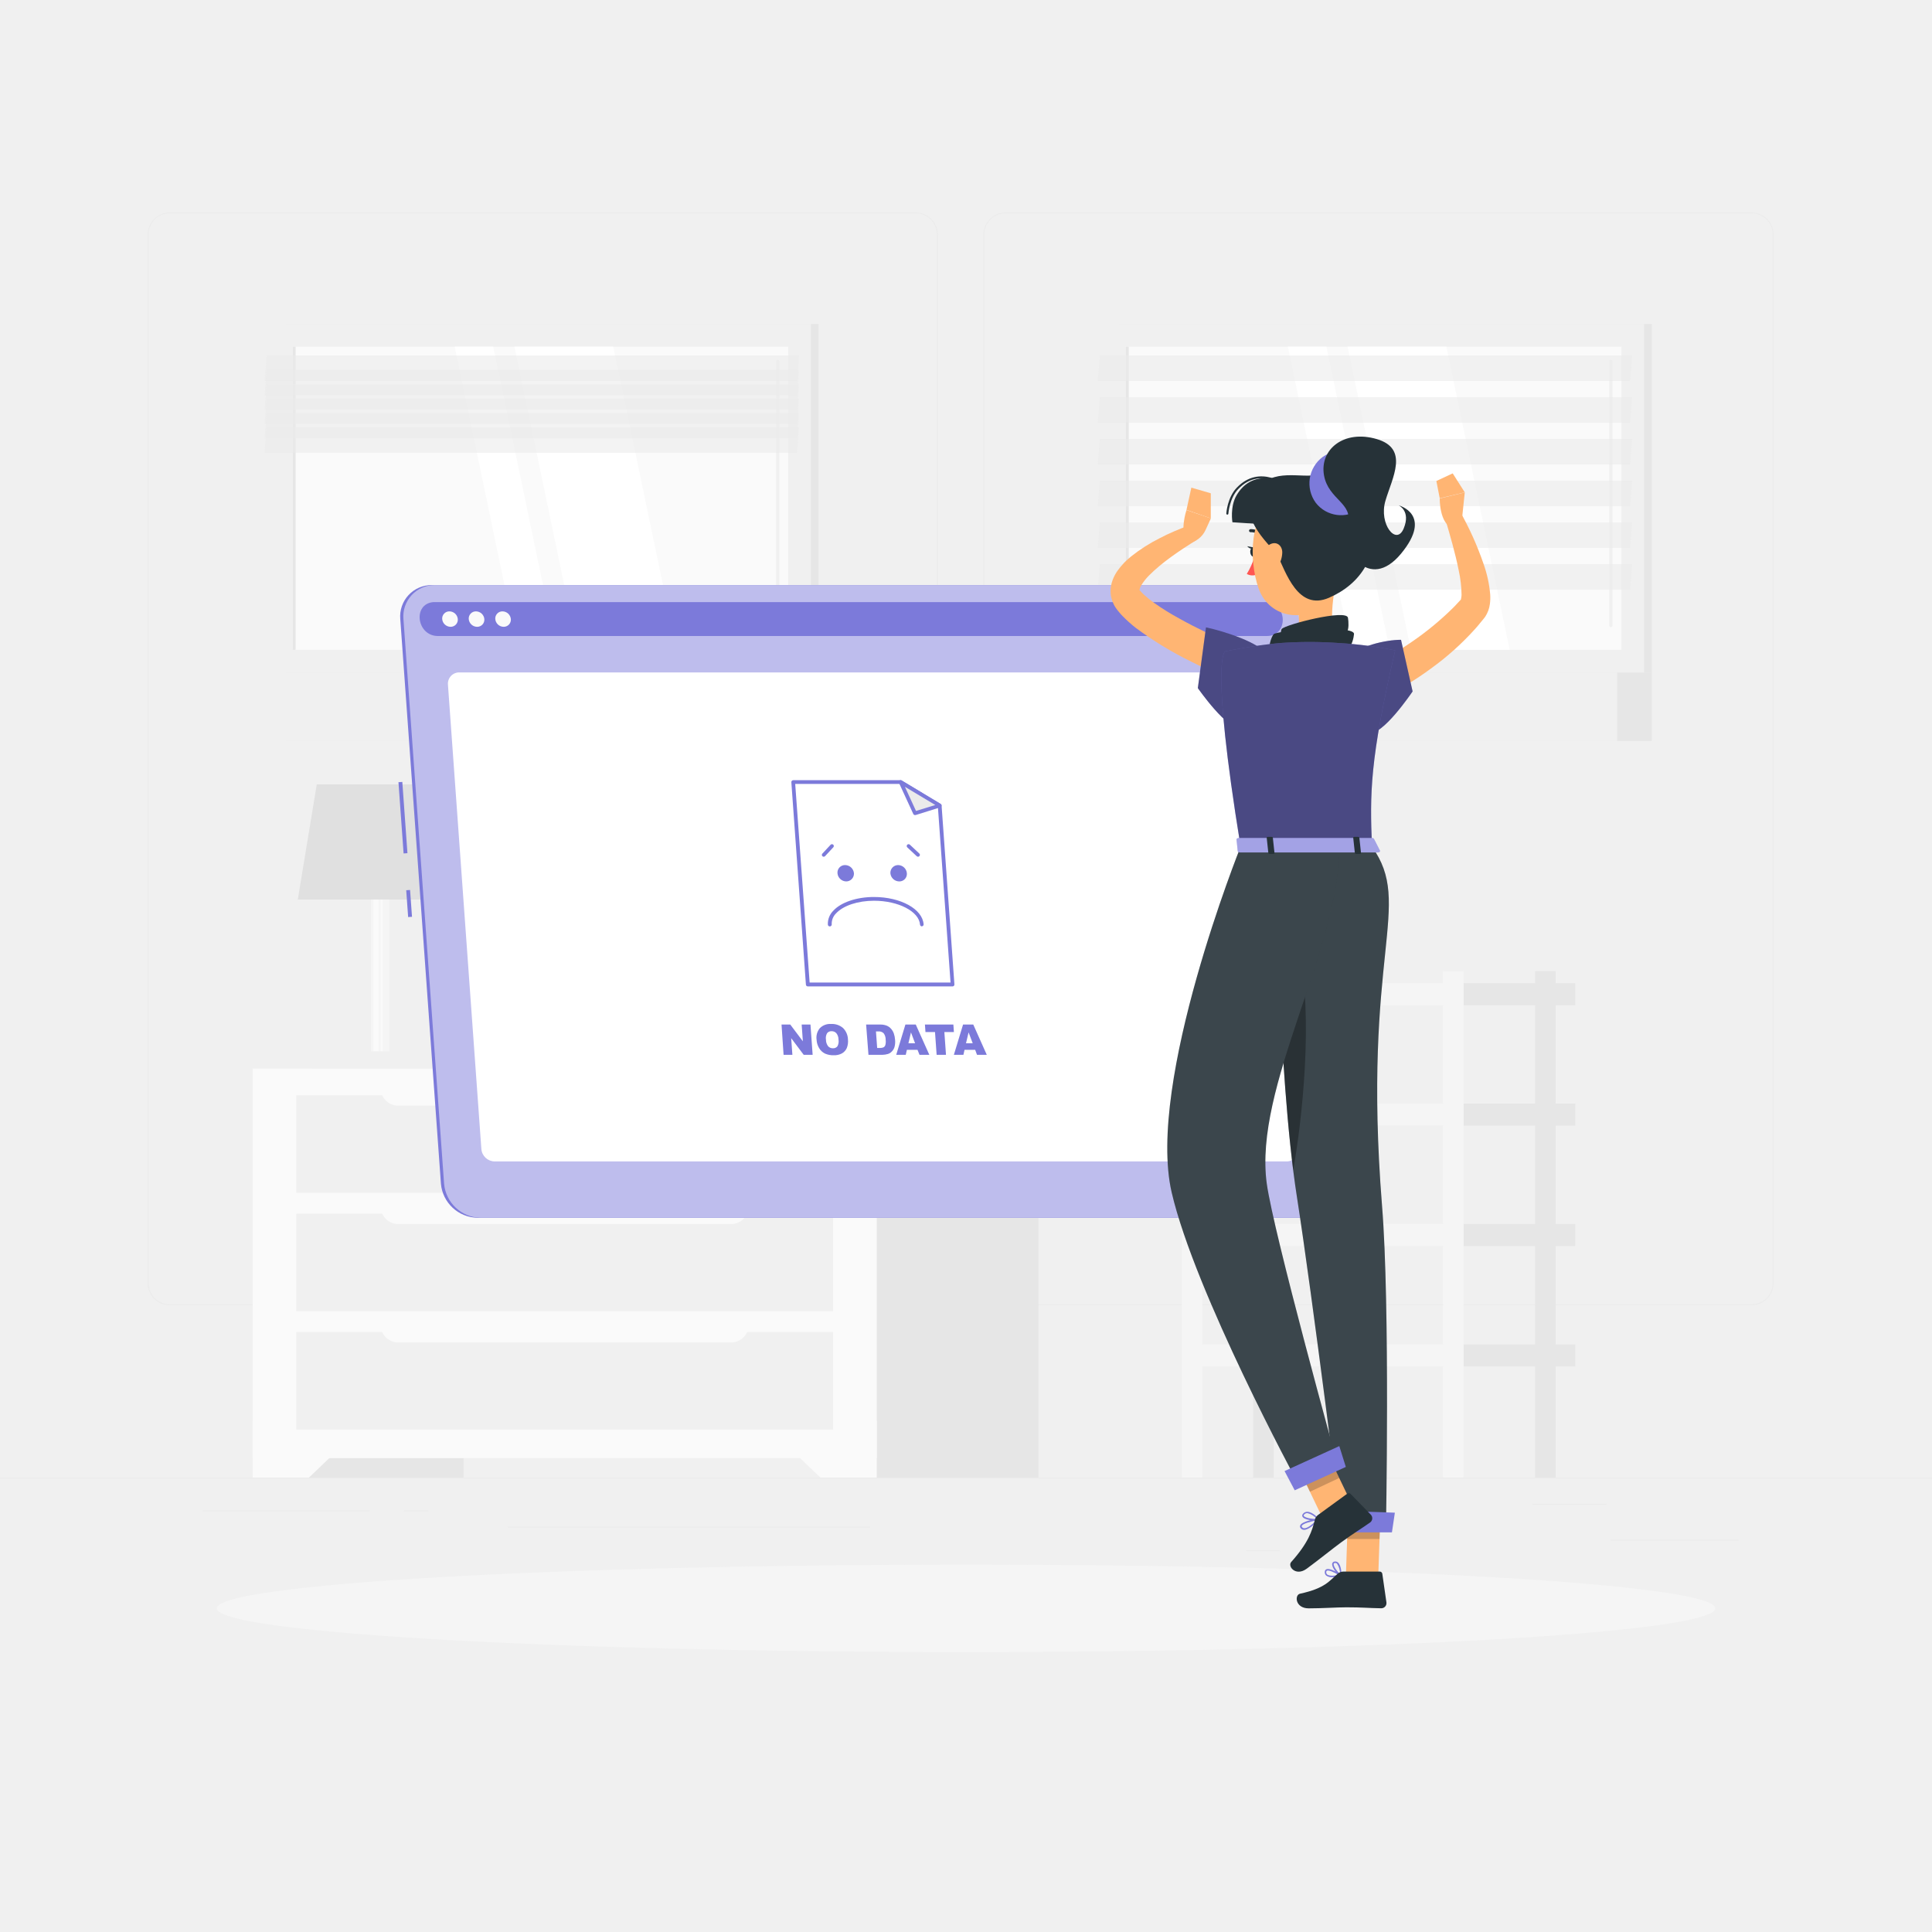
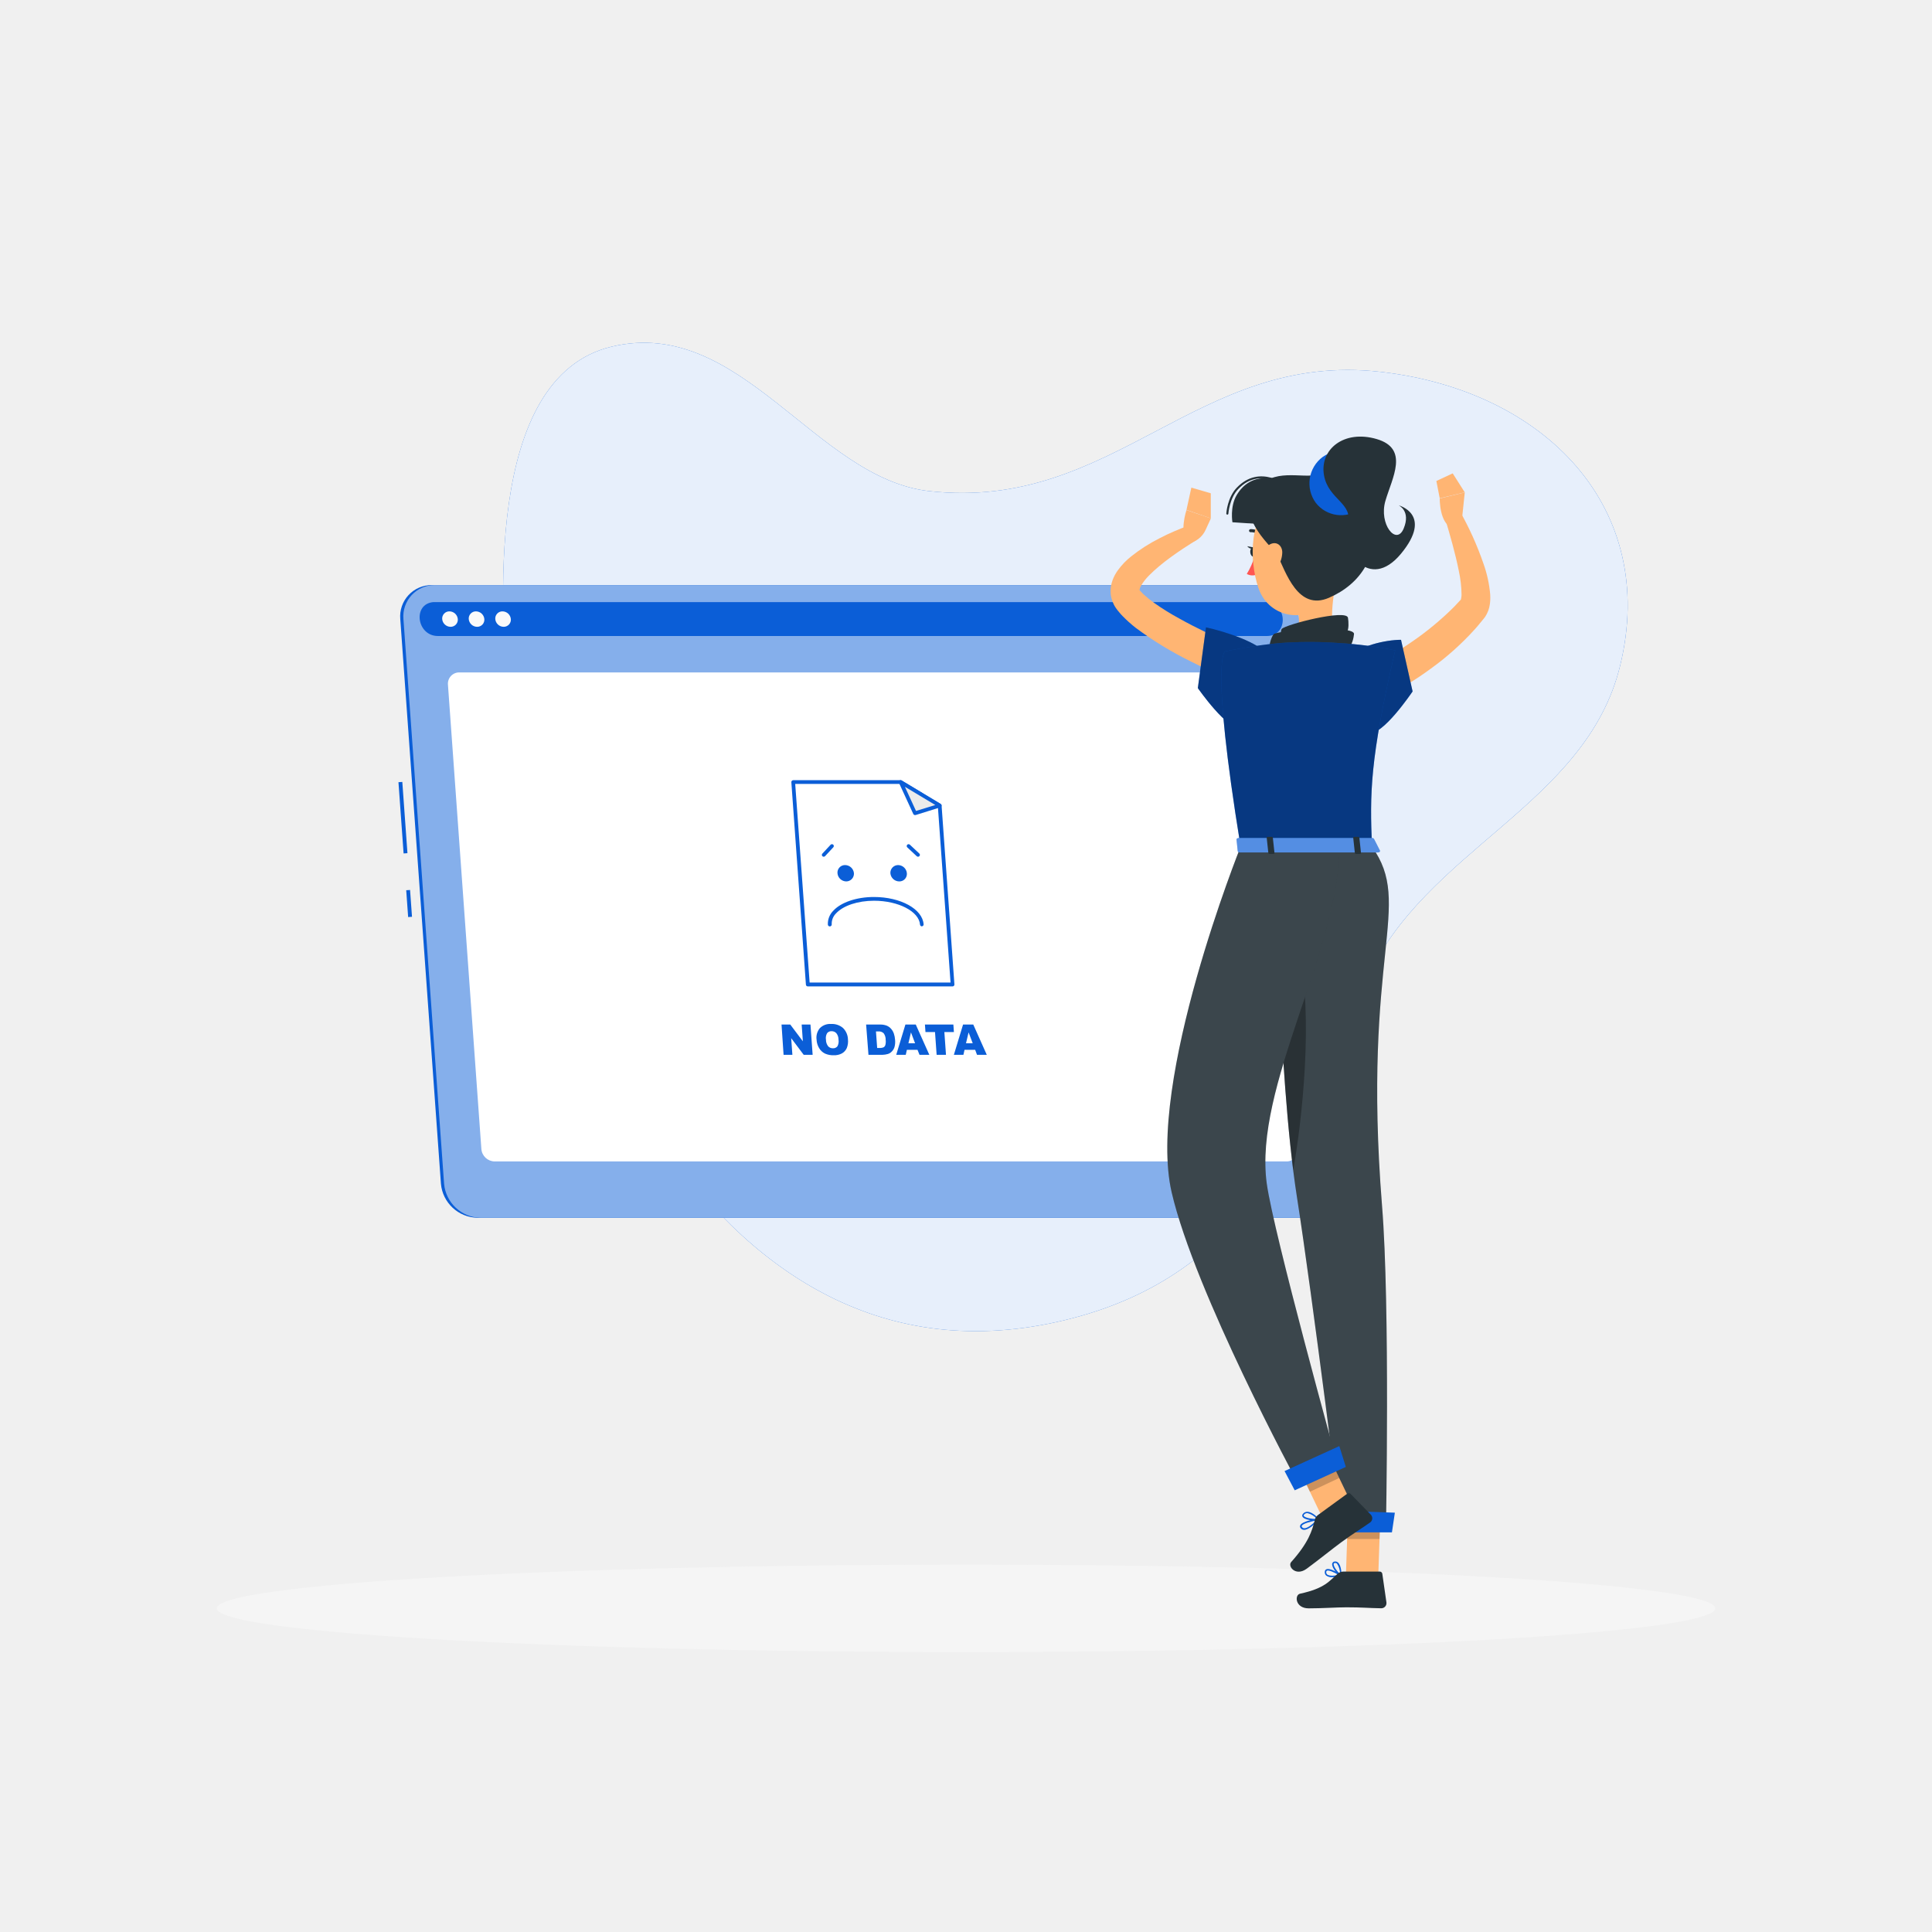
<svg xmlns="http://www.w3.org/2000/svg" viewBox="0 0 500 500">
-   <g id="freepik--background-complete--inject-2">
-     <rect y="382.4" width="500" height="0.25" style="fill:#ebebeb" />
-     <rect x="416.78" y="398.49" width="33.12" height="0.25" style="fill:#ebebeb" />
-     <rect x="322.53" y="401.21" width="8.69" height="0.25" style="fill:#ebebeb" />
-     <rect x="396.59" y="389.21" width="19.19" height="0.25" style="fill:#ebebeb" />
-     <rect x="52.46" y="390.89" width="43.19" height="0.25" style="fill:#ebebeb" />
-     <rect x="104.56" y="390.89" width="6.33" height="0.25" style="fill:#ebebeb" />
-     <rect x="131.47" y="395.11" width="93.68" height="0.25" style="fill:#ebebeb" />
-     <path d="M237,337.8H43.91a5.71,5.71,0,0,1-5.7-5.71V60.66A5.71,5.71,0,0,1,43.91,55H237a5.71,5.71,0,0,1,5.71,5.71V332.09A5.71,5.71,0,0,1,237,337.8ZM43.91,55.2a5.46,5.46,0,0,0-5.45,5.46V332.09a5.46,5.46,0,0,0,5.45,5.46H237a5.47,5.47,0,0,0,5.46-5.46V60.66A5.47,5.47,0,0,0,237,55.2Z" style="fill:#ebebeb" />
-     <path d="M453.31,337.8H260.21a5.72,5.72,0,0,1-5.71-5.71V60.66A5.72,5.72,0,0,1,260.21,55h193.1A5.71,5.71,0,0,1,459,60.66V332.09A5.71,5.71,0,0,1,453.31,337.8ZM260.21,55.2a5.47,5.47,0,0,0-5.46,5.46V332.09a5.47,5.47,0,0,0,5.46,5.46h193.1a5.47,5.47,0,0,0,5.46-5.46V60.66a5.47,5.47,0,0,0-5.46-5.46Z" style="fill:#ebebeb" />
-     <rect x="289.69" y="83.83" width="137.78" height="90.23" transform="translate(717.16 257.89) rotate(180)" style="fill:#e6e6e6" />
-     <rect x="285.49" y="83.83" width="140.02" height="90.23" transform="translate(710.99 257.89) rotate(180)" style="fill:#f0f0f0" />
-     <rect x="289.69" y="174.06" width="137.78" height="17.71" transform="translate(717.16 365.82) rotate(180)" style="fill:#e6e6e6" />
-     <rect x="278.48" y="174.06" width="140.02" height="17.71" transform="translate(696.99 365.82) rotate(180)" style="fill:#f0f0f0" />
-     <rect x="316.27" y="64.82" width="78.46" height="128.25" transform="translate(484.44 -226.55) rotate(90)" style="fill:#fafafa" />
-     <polygon points="390.7 168.17 374.32 89.72 348.76 89.72 365.14 168.17 390.7 168.17" style="fill:#fff" />
-     <path d="M416.9,162.32a.42.42,0,0,0,.42-.43V93.55a.42.42,0,0,0-.42-.42.41.41,0,0,0-.42.42v68.34A.42.42,0,0,0,416.9,162.32Z" style="fill:#f0f0f0" />
-     <polygon points="359.65 168.17 343.27 89.72 333.3 89.72 349.69 168.17 359.65 168.17" style="fill:#fff" />
-     <rect x="252.52" y="128.57" width="78.46" height="0.75" transform="translate(420.69 -162.8) rotate(90)" style="fill:#e6e6e6" />
-     <polygon points="284.1 98.59 421.88 98.59 422.42 92 284.64 92 284.1 98.59" style="fill:#ebebeb;opacity:0.6" />
-     <polygon points="284.1 109.39 421.88 109.39 422.42 102.81 284.64 102.81 284.1 109.39" style="fill:#ebebeb;opacity:0.6" />
-     <polygon points="284.1 120.19 421.88 120.19 422.42 113.61 284.64 113.61 284.1 120.19" style="fill:#ebebeb;opacity:0.6" />
-     <polygon points="284.1 131 421.88 131 422.42 124.41 284.64 124.41 284.1 131" style="fill:#ebebeb;opacity:0.6" />
-     <polygon points="284.1 141.8 421.88 141.8 422.42 135.21 284.64 135.21 284.1 141.8" style="fill:#ebebeb;opacity:0.6" />
-     <polygon points="284.1 152.6 421.88 152.6 422.42 146.01 284.64 146.01 284.1 152.6" style="fill:#ebebeb;opacity:0.6" />
-     <rect x="378.8" y="316.78" width="28.89" height="5.7" style="fill:#e6e6e6" />
-     <rect x="324.31" y="251.33" width="5.33" height="131.07" transform="translate(653.95 633.73) rotate(180)" style="fill:#e6e6e6" />
-     <rect x="305.84" y="316.78" width="72.96" height="5.7" transform="translate(684.63 639.26) rotate(180)" style="fill:#f5f5f5" />
-     <rect x="378.8" y="347.95" width="28.89" height="5.7" style="fill:#e6e6e6" />
-     <rect x="305.84" y="347.95" width="72.96" height="5.7" transform="translate(684.63 701.59) rotate(180)" style="fill:#f5f5f5" />
-     <rect x="378.8" y="254.45" width="28.89" height="5.7" style="fill:#e6e6e6" />
-     <rect x="305.84" y="254.45" width="72.96" height="5.7" transform="translate(684.63 514.59) rotate(180)" style="fill:#f5f5f5" />
-     <rect x="378.8" y="285.61" width="28.89" height="5.7" style="fill:#e6e6e6" />
-     <rect x="305.84" y="285.61" width="72.96" height="5.7" transform="translate(684.63 576.92) rotate(180)" style="fill:#f5f5f5" />
-     <rect x="397.27" y="251.33" width="5.33" height="131.07" transform="translate(799.88 633.73) rotate(180)" style="fill:#e6e6e6" />
-     <rect x="373.47" y="251.33" width="5.33" height="131.07" transform="translate(752.26 633.73) rotate(180)" style="fill:#f5f5f5" />
-     <rect x="305.84" y="251.33" width="5.33" height="131.07" transform="translate(617 633.73) rotate(180)" style="fill:#f5f5f5" />
-     <rect x="65.37" y="276.51" width="54.58" height="105.89" transform="translate(185.33 658.91) rotate(180)" style="fill:#e6e6e6" />
-     <polygon points="79.95 382.4 65.37 382.4 65.37 367.78 95.23 367.78 79.95 382.4" style="fill:#fafafa" />
-     <rect x="214.18" y="276.51" width="54.58" height="105.89" transform="translate(482.94 658.91) rotate(180)" style="fill:#e6e6e6" />
-     <rect x="65.37" y="276.51" width="161.53" height="100.86" transform="translate(292.28 653.87) rotate(180)" style="fill:#fafafa" />
-     <polygon points="212.33 382.4 226.9 382.4 226.9 367.78 197.05 367.78 212.33 382.4" style="fill:#fafafa" />
-     <rect x="76.68" y="314.09" width="138.92" height="25.24" transform="translate(292.28 653.42) rotate(180)" style="fill:#f0f0f0" />
-     <rect x="76.68" y="344.73" width="138.92" height="25.24" transform="translate(292.28 714.69) rotate(180)" style="fill:#f0f0f0" />
-     <path d="M103.08,311.9h86.11a4.58,4.58,0,0,1,4.58,4.58v.31a0,0,0,0,1,0,0H98.51a0,0,0,0,1,0,0v-.31A4.58,4.58,0,0,1,103.08,311.9Z" transform="translate(292.28 628.69) rotate(180)" style="fill:#fafafa" />
-     <rect x="76.68" y="283.46" width="138.92" height="25.24" transform="translate(292.28 592.15) rotate(180)" style="fill:#f0f0f0" />
-     <path d="M103.08,281.27h86.11a4.58,4.58,0,0,1,4.58,4.58v.31a0,0,0,0,1,0,0H98.51a0,0,0,0,1,0,0v-.31A4.58,4.58,0,0,1,103.08,281.27Z" transform="translate(292.28 567.42) rotate(180)" style="fill:#fafafa" />
-     <path d="M103.08,342.54h86.11a4.58,4.58,0,0,1,4.58,4.58v.31a0,0,0,0,1,0,0H98.51a0,0,0,0,1,0,0v-.31A4.58,4.58,0,0,1,103.08,342.54Z" transform="translate(292.28 689.97) rotate(180)" style="fill:#fafafa" />
-     <rect x="74.07" y="83.83" width="137.78" height="90.23" transform="translate(285.92 257.89) rotate(180)" style="fill:#e6e6e6" />
-     <rect x="69.86" y="83.83" width="140.02" height="90.23" transform="translate(279.75 257.89) rotate(180)" style="fill:#f0f0f0" />
-     <rect x="74.07" y="174.06" width="137.78" height="17.71" transform="translate(285.92 365.82) rotate(180)" style="fill:#e6e6e6" />
-     <rect x="62.86" y="174.06" width="140.02" height="17.71" transform="translate(265.74 365.82) rotate(180)" style="fill:#f0f0f0" />
-     <rect x="100.65" y="64.82" width="78.46" height="128.25" transform="translate(268.82 -10.93) rotate(90)" style="fill:#fafafa" />
-     <polygon points="175.08 168.17 158.7 89.72 133.14 89.72 149.52 168.17 175.08 168.17" style="fill:#fff" />
-     <path d="M201.27,162.32a.42.42,0,0,0,.42-.43V93.55a.41.41,0,0,0-.42-.42.42.42,0,0,0-.42.42v68.34A.42.42,0,0,0,201.27,162.32Z" style="fill:#f0f0f0" />
-     <polygon points="144.03 168.17 127.65 89.72 117.68 89.72 134.06 168.17 144.03 168.17" style="fill:#fff" />
-     <rect x="36.9" y="128.57" width="78.46" height="0.75" transform="translate(205.07 52.82) rotate(90)" style="fill:#e6e6e6" />
-     <polygon points="68.47 98.59 206.25 98.59 206.79 92 69.01 92 68.47 98.59" style="fill:#ebebeb;opacity:0.6" />
-     <polygon points="68.47 102.31 206.25 102.31 206.79 95.72 69.01 95.72 68.47 102.31" style="fill:#ebebeb;opacity:0.6" />
-     <polygon points="68.47 106.02 206.25 106.02 206.79 99.44 69.01 99.44 68.47 106.02" style="fill:#ebebeb;opacity:0.6" />
-     <polygon points="68.47 109.74 206.25 109.74 206.79 103.15 69.01 103.15 68.47 109.74" style="fill:#ebebeb;opacity:0.6" />
-     <polygon points="68.47 113.45 206.25 113.45 206.79 106.87 69.01 106.87 68.47 113.45" style="fill:#ebebeb;opacity:0.6" />
-     <polygon points="68.47 117.17 206.25 117.17 206.79 110.58 69.01 110.58 68.47 117.17" style="fill:#ebebeb;opacity:0.6" />
-     <rect x="96.01" y="220.18" width="4.76" height="53.09" transform="translate(196.79 493.45) rotate(180)" style="fill:#f5f5f5" />
-     <rect x="96.63" y="220.14" width="1.35" height="53.09" transform="translate(194.6 493.38) rotate(180)" style="fill:#fafafa" />
-     <rect x="98.54" y="220.14" width="0.53" height="53.09" transform="translate(197.6 493.38) rotate(180)" style="fill:#fafafa" />
-     <path d="M80.76,272.06H116a0,0,0,0,1,0,0v0a4.44,4.44,0,0,1-4.44,4.44H85.21a4.44,4.44,0,0,1-4.44-4.44v0A0,0,0,0,1,80.76,272.06Z" transform="translate(196.79 548.57) rotate(180)" style="fill:#f0f0f0" />
-     <path d="M89.84,253.14h0a1.38,1.38,0,0,0,1.37-1.37V217a1.37,1.37,0,0,0-1.37-1.37h0A1.37,1.37,0,0,0,88.46,217v34.81A1.38,1.38,0,0,0,89.84,253.14Z" style="fill:#f0f0f0" />
-     <polygon points="77.07 232.8 119.72 232.8 114.81 203 81.98 203 77.07 232.8" style="fill:#e0e0e0" />
+   <g id="freepik--background-simple--inject-2">
+     <path d="M240.47,127.1c48.1,5.38,69.21-36.32,116.88-30.86,42.54,4.87,71.88,35.18,61.95,76-8.82,36.24-50.81,47.61-65.74,81.56-15.83,36-28.1,74.79-75.9,87.32-93.85,24.6-139.44-90.88-145.83-157.21-2.45-25.46-6.73-86.33,26.51-94.21C191.79,81.76,211,123.8,240.47,127.1Z" style="fill:#0B5ED7" />
+     <path d="M240.47,127.1c48.1,5.38,69.21-36.32,116.88-30.86,42.54,4.87,71.88,35.18,61.95,76-8.82,36.24-50.81,47.61-65.74,81.56-15.83,36-28.1,74.79-75.9,87.32-93.85,24.6-139.44-90.88-145.83-157.21-2.45-25.46-6.73-86.33,26.51-94.21C191.79,81.76,211,123.8,240.47,127.1Z" style="fill:#fff;opacity:0.9" />
  </g>
  <g id="freepik--Shadow--inject-2">
    <ellipse id="freepik--path--inject-2" cx="250" cy="416.24" rx="193.89" ry="11.32" style="fill:#f5f5f5" />
  </g>
  <g id="freepik--window-no-data--inject-2">
-     <rect x="103.78" y="202.37" width="1" height="18.49" transform="translate(-14.93 8.04) rotate(-4.12)" style="fill:#7C7ADA" />
-     <rect x="105.38" y="230.35" width="1" height="6.96" transform="translate(-16.53 8.21) rotate(-4.12)" style="fill:#7C7ADA" />
-     <path d="M337.71,315.16H123.55a9.65,9.65,0,0,1-9.44-8.81L103.59,160.22a8.1,8.1,0,0,1,8.17-8.8H325.92a9.65,9.65,0,0,1,9.44,8.8l10.52,146.13A8.11,8.11,0,0,1,337.71,315.16Z" style="fill:#7C7ADA" />
-     <path d="M338.53,315.16H124.37a9.65,9.65,0,0,1-9.44-8.81L104.41,160.22a8.1,8.1,0,0,1,8.17-8.8H326.74a9.65,9.65,0,0,1,9.44,8.8L346.7,306.35A8.1,8.1,0,0,1,338.53,315.16Z" style="fill:#7C7ADA" />
+     <rect x="103.78" y="202.37" width="1" height="18.49" transform="translate(-14.93 8.04) rotate(-4.12)" style="fill:#0B5ED7" />
+     <rect x="105.38" y="230.35" width="1" height="6.96" transform="translate(-16.53 8.21) rotate(-4.12)" style="fill:#0B5ED7" />
+     <path d="M337.71,315.16H123.55a9.65,9.65,0,0,1-9.44-8.81L103.59,160.22a8.1,8.1,0,0,1,8.17-8.8H325.92a9.65,9.65,0,0,1,9.44,8.8l10.52,146.13A8.11,8.11,0,0,1,337.71,315.16Z" style="fill:#0B5ED7" />
+     <path d="M338.53,315.16H124.37a9.65,9.65,0,0,1-9.44-8.81L104.41,160.22a8.1,8.1,0,0,1,8.17-8.8H326.74a9.65,9.65,0,0,1,9.44,8.8L346.7,306.35A8.1,8.1,0,0,1,338.53,315.16Z" style="fill:#0B5ED7" />
    <path d="M338.53,315.16H124.37a9.65,9.65,0,0,1-9.44-8.81L104.41,160.22a8.1,8.1,0,0,1,8.17-8.8H326.74a9.65,9.65,0,0,1,9.44,8.8L346.7,306.35A8.1,8.1,0,0,1,338.53,315.16Z" style="fill:#fff;opacity:0.5" />
-     <path d="M327.06,155.82H112.9l-.72,0c-5.47.45-4.35,8.78,1.17,8.78H327.87c5.53,0,5.45-8.33-.09-8.78Z" style="fill:#7C7ADA" />
+     <path d="M327.06,155.82H112.9l-.72,0c-5.47.45-4.35,8.78,1.17,8.78H327.87c5.53,0,5.45-8.33-.09-8.78Z" style="fill:#0B5ED7" />
    <path d="M118.48,160.22a1.85,1.85,0,0,1-1.88,2,2.2,2.2,0,0,1-2.16-2,1.85,1.85,0,0,1,1.87-2A2.2,2.2,0,0,1,118.48,160.22Z" style="fill:#fafafa" />
    <path d="M125.35,160.22a1.85,1.85,0,0,1-1.88,2,2.2,2.2,0,0,1-2.16-2,1.85,1.85,0,0,1,1.87-2A2.2,2.2,0,0,1,125.35,160.22Z" style="fill:#fafafa" />
    <path d="M132.21,160.22a1.85,1.85,0,0,1-1.87,2,2.19,2.19,0,0,1-2.16-2,1.84,1.84,0,0,1,1.87-2A2.2,2.2,0,0,1,132.21,160.22Z" style="fill:#fafafa" />
    <path d="M332.85,300.58H128a3.49,3.49,0,0,1-3.42-3.2l-8.65-120.17a2.92,2.92,0,0,1,3-3.19h204.9a3.48,3.48,0,0,1,3.42,3.19l8.66,120.17A2.94,2.94,0,0,1,332.85,300.58Z" style="fill:#fff" />
    <polygon points="246.53 254.8 243.19 208.48 233.09 202.4 205.28 202.4 209.06 254.8 246.53 254.8" style="fill:#fff" />
-     <path d="M246.53,255.28H209.06a.48.48,0,0,1-.49-.45l-3.77-52.4a.47.47,0,0,1,.13-.36.48.48,0,0,1,.35-.16h27.81a.55.55,0,0,1,.25.07l10.1,6.08a.48.48,0,0,1,.24.38L247,254.76a.46.46,0,0,1-.13.37A.47.47,0,0,1,246.53,255.28Zm-37-1H246l-3.28-45.55L233,202.88H205.8Z" style="fill:#7C7ADA" />
+     <path d="M246.53,255.28H209.06a.48.48,0,0,1-.49-.45l-3.77-52.4a.47.47,0,0,1,.13-.36.48.48,0,0,1,.35-.16h27.81a.55.55,0,0,1,.25.07l10.1,6.08a.48.48,0,0,1,.24.38L247,254.76a.46.46,0,0,1-.13.37A.47.47,0,0,1,246.53,255.28Zm-37-1H246l-3.28-45.55L233,202.88H205.8Z" style="fill:#0B5ED7" />
    <polygon points="243.19 208.48 233.09 202.4 236.8 210.46 243.19 208.48" style="fill:#ebebeb" />
-     <path d="M236.8,210.94a.49.49,0,0,1-.44-.28l-3.71-8.06a.5.5,0,0,1,.11-.57.5.5,0,0,1,.58-.05l10.1,6.08a.5.5,0,0,1,.24.48.49.49,0,0,1-.34.4l-6.4,2Zm-2.61-7.32,2.87,6.25,5-1.53Z" style="fill:#7C7ADA" />
-     <path d="M221,226a2,2,0,0,1-2,2.11,2.31,2.31,0,0,1-2.26-2.11,1.94,1.94,0,0,1,2-2.12A2.32,2.32,0,0,1,221,226Z" style="fill:#7C7ADA" />
-     <path d="M234.7,226a1.94,1.94,0,0,1-2,2.11,2.32,2.32,0,0,1-2.27-2.11,2,2,0,0,1,2-2.12A2.31,2.31,0,0,1,234.7,226Z" style="fill:#7C7ADA" />
-     <path d="M238.58,239.74a.49.49,0,0,1-.48-.45c-.25-3.41-5.59-6.18-11.9-6.18-4.19,0-7.95,1.25-9.81,3.25a3.74,3.74,0,0,0-1.14,2.86.49.49,0,0,1-1,.07,4.76,4.76,0,0,1,1.4-3.59c2-2.19,6.07-3.56,10.52-3.56,6.93,0,12.58,3.11,12.86,7.08a.48.48,0,0,1-.45.51Z" style="fill:#7C7ADA" />
-     <path d="M213.17,221.72a.51.51,0,0,1-.33-.13.49.49,0,0,1,0-.69l2.13-2.29a.49.49,0,0,1,.68,0,.48.48,0,0,1,0,.68l-2.13,2.29A.48.48,0,0,1,213.17,221.72Z" style="fill:#7C7ADA" />
-     <path d="M237.58,221.72a.55.55,0,0,1-.33-.13l-2.45-2.29a.48.48,0,0,1,0-.69.49.49,0,0,1,.68,0l2.45,2.29a.48.48,0,0,1,0,.68A.52.52,0,0,1,237.58,221.72Z" style="fill:#7C7ADA" />
-     <path d="M202.26,265.15h2.26l3.26,4.34-.31-4.34h2.28l.56,7.84H208l-3.24-4.31.31,4.31h-2.28Z" style="fill:#7C7ADA" />
-     <path d="M211.33,269.07a3.8,3.8,0,0,1,.86-3,3.76,3.76,0,0,1,2.9-1.07,4.38,4.38,0,0,1,3.09,1.05,4.32,4.32,0,0,1,1.27,2.94,4.77,4.77,0,0,1-.3,2.25,3,3,0,0,1-1.24,1.37,4.16,4.16,0,0,1-2.14.49,5.25,5.25,0,0,1-2.23-.42,3.62,3.62,0,0,1-1.5-1.34A4.66,4.66,0,0,1,211.33,269.07Zm2.43,0a2.73,2.73,0,0,0,.56,1.7,1.59,1.59,0,0,0,1.24.52,1.38,1.38,0,0,0,1.17-.51A2.75,2.75,0,0,0,217,269a2.57,2.57,0,0,0-.56-1.62,1.64,1.64,0,0,0-1.25-.51,1.38,1.38,0,0,0-1.14.52A2.53,2.53,0,0,0,213.76,269.09Z" style="fill:#7C7ADA" />
-     <path d="M224.15,265.15h3.6a4.51,4.51,0,0,1,1.74.29,3.06,3.06,0,0,1,1.14.83,3.76,3.76,0,0,1,.71,1.25,6.3,6.3,0,0,1,.3,1.52,5.08,5.08,0,0,1-.15,1.95,2.8,2.8,0,0,1-.71,1.16,2.3,2.3,0,0,1-1,.62,5.6,5.6,0,0,1-1.43.22h-3.59Zm2.55,1.78.31,4.28h.59a2.45,2.45,0,0,0,1.07-.17,1,1,0,0,0,.46-.59,3.54,3.54,0,0,0,.08-1.36,2.72,2.72,0,0,0-.53-1.7,1.81,1.81,0,0,0-1.38-.46Z" style="fill:#7C7ADA" />
-     <path d="M237.45,271.69H234.7l-.29,1.3h-2.47l2.38-7.84H237l3.51,7.84h-2.54Zm-.63-1.69-1.06-2.82L235.1,270Z" style="fill:#7C7ADA" />
-     <path d="M239.37,265.15h7.36l.14,1.94H244.4l.42,5.9H242.4l-.42-5.9h-2.47Z" style="fill:#7C7ADA" />
-     <path d="M252.37,271.69h-2.75l-.29,1.3h-2.47l2.38-7.84h2.64l3.5,7.84h-2.53Zm-.63-1.69-1.07-2.82L250,270Z" style="fill:#7C7ADA" />
+     <path d="M236.8,210.94a.49.49,0,0,1-.44-.28l-3.71-8.06a.5.5,0,0,1,.11-.57.5.5,0,0,1,.58-.05l10.1,6.08a.5.5,0,0,1,.24.48.49.49,0,0,1-.34.4l-6.4,2Zm-2.61-7.32,2.87,6.25,5-1.53Z" style="fill:#0B5ED7" />
+     <path d="M221,226a2,2,0,0,1-2,2.11,2.31,2.31,0,0,1-2.26-2.11,1.94,1.94,0,0,1,2-2.12A2.32,2.32,0,0,1,221,226Z" style="fill:#0B5ED7" />
+     <path d="M234.7,226a1.94,1.94,0,0,1-2,2.11,2.32,2.32,0,0,1-2.27-2.11,2,2,0,0,1,2-2.12A2.31,2.31,0,0,1,234.7,226Z" style="fill:#0B5ED7" />
+     <path d="M238.58,239.74a.49.49,0,0,1-.48-.45c-.25-3.41-5.59-6.18-11.9-6.18-4.19,0-7.95,1.25-9.81,3.25a3.74,3.74,0,0,0-1.14,2.86.49.49,0,0,1-1,.07,4.76,4.76,0,0,1,1.4-3.59c2-2.19,6.07-3.56,10.52-3.56,6.93,0,12.58,3.11,12.86,7.08a.48.48,0,0,1-.45.51Z" style="fill:#0B5ED7" />
+     <path d="M213.17,221.72a.51.51,0,0,1-.33-.13.49.49,0,0,1,0-.69l2.13-2.29a.49.49,0,0,1,.68,0,.48.48,0,0,1,0,.68l-2.13,2.29A.48.48,0,0,1,213.17,221.72Z" style="fill:#0B5ED7" />
+     <path d="M237.58,221.72a.55.55,0,0,1-.33-.13l-2.45-2.29a.48.48,0,0,1,0-.69.49.49,0,0,1,.68,0l2.45,2.29a.48.48,0,0,1,0,.68A.52.52,0,0,1,237.58,221.72Z" style="fill:#0B5ED7" />
+     <path d="M202.26,265.15h2.26l3.26,4.34-.31-4.34h2.28l.56,7.84H208l-3.24-4.31.31,4.31h-2.28Z" style="fill:#0B5ED7" />
+     <path d="M211.33,269.07a3.8,3.8,0,0,1,.86-3,3.76,3.76,0,0,1,2.9-1.07,4.38,4.38,0,0,1,3.09,1.05,4.32,4.32,0,0,1,1.27,2.94,4.77,4.77,0,0,1-.3,2.25,3,3,0,0,1-1.24,1.37,4.16,4.16,0,0,1-2.14.49,5.25,5.25,0,0,1-2.23-.42,3.62,3.62,0,0,1-1.5-1.34A4.66,4.66,0,0,1,211.33,269.07Zm2.43,0a2.73,2.73,0,0,0,.56,1.7,1.59,1.59,0,0,0,1.24.52,1.38,1.38,0,0,0,1.17-.51A2.75,2.75,0,0,0,217,269a2.57,2.57,0,0,0-.56-1.62,1.64,1.64,0,0,0-1.25-.51,1.38,1.38,0,0,0-1.14.52A2.53,2.53,0,0,0,213.76,269.09Z" style="fill:#0B5ED7" />
+     <path d="M224.15,265.15h3.6a4.51,4.51,0,0,1,1.74.29,3.06,3.06,0,0,1,1.14.83,3.76,3.76,0,0,1,.71,1.25,6.3,6.3,0,0,1,.3,1.52,5.08,5.08,0,0,1-.15,1.95,2.8,2.8,0,0,1-.71,1.16,2.3,2.3,0,0,1-1,.62,5.6,5.6,0,0,1-1.43.22h-3.59Zm2.55,1.78.31,4.28h.59a2.45,2.45,0,0,0,1.07-.17,1,1,0,0,0,.46-.59,3.54,3.54,0,0,0,.08-1.36,2.72,2.72,0,0,0-.53-1.7,1.81,1.81,0,0,0-1.38-.46Z" style="fill:#0B5ED7" />
+     <path d="M237.45,271.69H234.7l-.29,1.3h-2.47l2.38-7.84H237l3.51,7.84h-2.54Zm-.63-1.69-1.06-2.82L235.1,270Z" style="fill:#0B5ED7" />
+     <path d="M239.37,265.15h7.36l.14,1.94H244.4l.42,5.9H242.4l-.42-5.9h-2.47Z" style="fill:#0B5ED7" />
+     <path d="M252.37,271.69h-2.75l-.29,1.3h-2.47l2.38-7.84h2.64l3.5,7.84h-2.53Zm-.63-1.69-1.07-2.82L250,270Z" style="fill:#0B5ED7" />
  </g>
  <g id="freepik--Character--inject-2">
    <path d="M353.69,173.08c.89-.45,2-1,2.94-1.57s2-1.12,3-1.72c1.95-1.21,3.93-2.4,5.8-3.72a76.94,76.94,0,0,0,10.52-8.66c.41-.38.77-.8,1.16-1.21l.57-.61.28-.3.14-.16s0,0,0,0l0,0c-.14.27,0,.19,0-.07a5.28,5.28,0,0,0,.15-1.09,30.6,30.6,0,0,0-.73-6.32c-.89-4.48-2.24-9.1-3.57-13.62l3.88-1.7a81.31,81.31,0,0,1,6.11,13.6,31.67,31.67,0,0,1,1.72,7.89,12,12,0,0,1-.08,2.51,7.71,7.71,0,0,1-1.22,3.29l-.17.23-.13.16-.15.19-.31.38-.62.75c-.41.49-.81,1-1.25,1.47A71.85,71.85,0,0,1,370.35,173c-2,1.48-4.12,2.9-6.29,4.19-1.07.65-2.16,1.27-3.27,1.88s-2.19,1.17-3.47,1.77Z" style="fill:#ffb573" />
-     <path d="M344.79,408.18a10.27,10.27,0,0,0,2.22-.3.22.22,0,0,0,.15-.16.21.21,0,0,0-.09-.2c-.29-.19-2.83-1.83-3.81-1.39a.68.68,0,0,0-.39.56,1.13,1.13,0,0,0,.33,1.05A2.35,2.35,0,0,0,344.79,408.18Zm1.65-.58c-1.45.29-2.55.24-3-.15a.77.77,0,0,1-.2-.71.3.3,0,0,1,.17-.25C343.94,406.26,345.41,407,346.44,407.6Z" style="fill:#7C7ADA" />
-     <path d="M347,407.88l.1,0a.21.21,0,0,0,.1-.17c0-.11,0-2.52-.92-3.32a1,1,0,0,0-.84-.27.69.69,0,0,0-.67.55c-.19,1,1.33,2.75,2.13,3.21A.18.18,0,0,0,347,407.88Zm-1.43-3.39a.66.66,0,0,1,.44.17,4.53,4.53,0,0,1,.78,2.64c-.8-.64-1.75-2-1.63-2.57,0-.09.07-.21.32-.24Z" style="fill:#7C7ADA" />
+     <path d="M344.79,408.18a10.27,10.27,0,0,0,2.22-.3.22.22,0,0,0,.15-.16.21.21,0,0,0-.09-.2c-.29-.19-2.83-1.83-3.81-1.39a.68.68,0,0,0-.39.56,1.13,1.13,0,0,0,.33,1.05A2.35,2.35,0,0,0,344.79,408.18Zm1.65-.58c-1.45.29-2.55.24-3-.15a.77.77,0,0,1-.2-.71.3.3,0,0,1,.17-.25C343.94,406.26,345.41,407,346.44,407.6Z" style="fill:#0B5ED7" />
+     <path d="M347,407.88l.1,0a.21.21,0,0,0,.1-.17c0-.11,0-2.52-.92-3.32a1,1,0,0,0-.84-.27.69.69,0,0,0-.67.55c-.19,1,1.33,2.75,2.13,3.21A.18.18,0,0,0,347,407.88Zm-1.43-3.39a.66.66,0,0,1,.44.17,4.53,4.53,0,0,1,.78,2.64c-.8-.64-1.75-2-1.63-2.57,0-.09.07-.21.32-.24Z" style="fill:#0B5ED7" />
    <path d="M346.22,148.07c-1,5-3,15,.45,18.35,0,0-1.36,5-10.59,5-10.16,0-4.85-5-4.85-5,5.54-1.32,5.39-5.43,4.43-9.3Z" style="fill:#ffb573" />
    <path d="M329.28,168.42c-1.59.22-.23-3.91.41-4.34,1.5-1,20.86-2.39,20.73,0-.08,1-.56,3-1.4,3.66S343.2,166.34,329.28,168.42Z" style="fill:#263238" />
    <path d="M332.44,167c-1.27.43-1.15-3.73-.72-4.23,1-1.16,16.67-5.18,17.13-2.91.18,1,.27,3-.27,3.71S343.44,163.11,332.44,167Z" style="fill:#263238" />
    <path d="M326.61,139.11a.4.4,0,0,1-.33-.15,3.18,3.18,0,0,0-2.59-1.23.39.39,0,0,1-.44-.35.4.4,0,0,1,.35-.43,3.91,3.91,0,0,1,3.29,1.51.4.4,0,0,1-.05.56A.5.5,0,0,1,326.61,139.11Z" style="fill:#263238" />
    <path d="M324.67,144a17.91,17.91,0,0,1-2,4.53,2.9,2.9,0,0,0,2.44.21Z" style="fill:#ff5652" />
    <path d="M325.16,142.79c.07.67-.24,1.25-.68,1.29s-.85-.46-.91-1.14.24-1.25.67-1.29S325.09,142.11,325.16,142.79Z" style="fill:#263238" />
    <path d="M324.44,141.67l-1.66-.31S323.73,142.54,324.44,141.67Z" style="fill:#263238" />
    <polygon points="356.7 407.69 348.32 407.69 348.98 388.29 357.36 388.29 356.7 407.69" style="fill:#ffb573" />
    <path d="M347.66,406.72h9.41a.66.66,0,0,1,.67.57l1.07,7.44a1.34,1.34,0,0,1-1.34,1.49c-3.28-.05-4.86-.25-9-.25-2.55,0-6.27.27-9.78.27s-3.71-3.48-2.24-3.79c6.56-1.42,7.6-3.36,9.81-5.22A2.21,2.21,0,0,1,347.66,406.72Z" style="fill:#263238" />
    <g style="opacity:0.2">
      <polygon points="357.36 388.29 348.98 388.29 348.64 398.29 357.02 398.29 357.36 388.29" />
    </g>
    <path d="M323.37,178a162.48,162.48,0,0,1-15.05-6.75,91.24,91.24,0,0,1-14.4-8.77,34.31,34.31,0,0,1-3.42-3.07c-.28-.3-.56-.58-.83-.93a11.32,11.32,0,0,1-.88-1.13,7.9,7.9,0,0,1-1.34-3.61,8.22,8.22,0,0,1,.49-3.62,10.64,10.64,0,0,1,1.41-2.6,18.13,18.13,0,0,1,3.39-3.52,42,42,0,0,1,7.3-4.67c1.24-.66,2.5-1.25,3.78-1.8s2.54-1.07,3.91-1.54l1.77,3.85c-4.36,2.75-8.88,5.78-12.2,9.16a13.86,13.86,0,0,0-1.95,2.49c-.48.79-.47,1.38-.39,1.33s0,0,.14.1l.4.43c.15.18.36.36.55.55a25.62,25.62,0,0,0,2.69,2.16,62.92,62.92,0,0,0,6.44,4c2.25,1.26,4.57,2.45,6.93,3.59,4.72,2.26,9.6,4.43,14.39,6.41Z" style="fill:#ffb573" />
    <path d="M312,137.15l1.38-3L307.06,132s-2,5.91.37,8.63h0A6.05,6.05,0,0,0,312,137.15Z" style="fill:#ffb573" />
    <polygon points="313.35 127.66 308.32 126.2 307.06 131.96 313.35 134.15 313.35 127.66" style="fill:#ffb573" />
    <path d="M378.35,134.44l.73-7L372.6,129s-.1,6.58,3.33,7.62Z" style="fill:#ffb573" />
    <polygon points="375.96 122.51 371.73 124.48 372.6 128.95 379.08 127.42 375.96 122.51" style="fill:#ffb573" />
    <path d="M347.54,138.25c.31,8.31.61,11.82-3.14,16.47-5.65,7-15.92,5.55-18.7-2.5-2.5-7.24-2.58-19.61,5.18-23.69A11.34,11.34,0,0,1,347.54,138.25Z" style="fill:#ffb573" />
    <path d="M343.92,154.71c8.16-3.53,13.52-11,11.26-22.58-2.17-11.11-9.67-12.21-12.77-9.91s-10.83-1.13-15.47,2.77c-8,6.77-.44,14,3.52,18.37C332.82,148.22,335.92,158.16,343.92,154.71Z" style="fill:#263238" />
-     <path d="M340.53,130.14a8.29,8.29,0,1,0,1.83-11.92A8.53,8.53,0,0,0,340.53,130.14Z" style="fill:#7C7ADA" />
+     <path d="M340.53,130.14a8.29,8.29,0,1,0,1.83-11.92A8.53,8.53,0,0,0,340.53,130.14Z" style="fill:#0B5ED7" />
    <path d="M342.65,123c-1.17-6.7,5.16-11.86,13.64-9.37s4,10,2.25,16,2.83,11.72,4.73,7.15-1.3-6-1.3-6,9,2.33.64,12.48-15.93-1.06-13.88-7.67C350.39,130.28,343.76,129.33,342.65,123Z" style="fill:#263238" />
    <path d="M334.18,125.53c-3.87-2-10.42-3.65-14.15,2.63-1.76,3-1.08,7-1.08,7l11.39.75Z" style="fill:#263238" />
    <path d="M317.61,133.18h0a.26.26,0,0,1-.24-.27c0-.17.29-4.19,2.72-6.71,5.87-6.1,12.75-1,14.71.65a.25.25,0,0,1-.32.38c-1.89-1.62-8.47-6.47-14-.69-2.3,2.39-2.58,6.36-2.58,6.4A.25.25,0,0,1,317.61,133.18Z" style="fill:#263238" />
    <path d="M331.85,143a6.89,6.89,0,0,1-1.65,4.28c-1.38,1.62-3,.82-3.33-1-.33-1.61,0-4.4,1.74-5.37S331.87,141.18,331.85,143Z" style="fill:#ffb573" />
    <path d="M330.05,219.12s.54,58.15,5.58,90.55c4.08,26.17,11.61,86.69,11.61,86.69h11.43s1.11-58.43-1-84.31c-5.23-65.5,8.28-77.75-2.62-92.93Z" style="fill:#263238" />
    <path d="M330.05,219.12s.54,58.15,5.58,90.55c4.08,26.17,11.61,86.69,11.61,86.69h11.43s1.11-58.43-1-84.31c-5.23-65.5,8.28-77.75-2.62-92.93Z" style="fill:#fff;opacity:0.1" />
    <path d="M336.06,245.5c4,17.55.81,45.19-1.38,57.36-2.32-18.48-3.49-42.43-4.07-60C332.68,239.52,334.64,239.3,336.06,245.5Z" style="opacity:0.3" />
-     <polygon points="345.68 396.58 360.23 396.58 360.99 391.48 345.6 390.96 345.68 396.58" style="fill:#7C7ADA" />
-     <path d="M349.83,170c1.37-2.72,8.73-4.43,12.75-4.42l3,13.36s-8,11.89-11.34,10.63C350.31,188.12,346.9,175.87,349.83,170Z" style="fill:#7C7ADA" />
+     <polygon points="345.68 396.58 360.23 396.58 360.99 391.48 345.6 390.96 345.68 396.58" style="fill:#0B5ED7" />
+     <path d="M349.83,170c1.37-2.72,8.73-4.43,12.75-4.42l3,13.36s-8,11.89-11.34,10.63C350.31,188.12,346.9,175.87,349.83,170Z" style="fill:#0B5ED7" />
    <path d="M349.83,170c1.37-2.72,8.73-4.43,12.75-4.42l3,13.36s-8,11.89-11.34,10.63C350.31,188.12,346.9,175.87,349.83,170Z" style="opacity:0.4" />
-     <path d="M341.35,393.31a.19.19,0,0,0,0-.19.2.2,0,0,0-.21-.11c-.42.07-4.12.65-4.62,1.71a.65.65,0,0,0,0,.63,1.1,1.1,0,0,0,.86.57c1.21.12,3-1.56,3.9-2.58Zm-4.44,1.54c.34-.56,2.26-1.08,3.72-1.35-1.32,1.34-2.48,2.09-3.16,2a.71.71,0,0,1-.56-.38.25.25,0,0,1,0-.25S336.9,394.86,336.91,394.85Z" style="fill:#7C7ADA" />
-     <path d="M341.35,393.31a.05.05,0,0,0,0,0,.19.19,0,0,0,0-.19c-.06-.07-1.54-1.78-2.91-1.87a1.44,1.44,0,0,0-1.09.37c-.41.37-.37.69-.27.89.43.86,3.09,1.16,4.16.93A.18.18,0,0,0,341.35,393.31Zm-3.91-1.26a.79.79,0,0,1,.16-.18,1,1,0,0,1,.79-.27,4.6,4.6,0,0,1,2.39,1.47c-1.19.1-3.11-.26-3.37-.78A.24.24,0,0,1,337.44,392.05Z" style="fill:#7C7ADA" />
+     <path d="M341.35,393.31a.19.19,0,0,0,0-.19.2.2,0,0,0-.21-.11c-.42.07-4.12.65-4.62,1.71a.65.65,0,0,0,0,.63,1.1,1.1,0,0,0,.86.57c1.21.12,3-1.56,3.9-2.58Zm-4.44,1.54c.34-.56,2.26-1.08,3.72-1.35-1.32,1.34-2.48,2.09-3.16,2a.71.71,0,0,1-.56-.38.25.25,0,0,1,0-.25S336.9,394.86,336.91,394.85Z" style="fill:#0B5ED7" />
+     <path d="M341.35,393.31a.05.05,0,0,0,0,0,.19.19,0,0,0,0-.19c-.06-.07-1.54-1.78-2.91-1.87a1.44,1.44,0,0,0-1.09.37c-.41.37-.37.69-.27.89.43.86,3.09,1.16,4.16.93A.18.18,0,0,0,341.35,393.31Zm-3.91-1.26a.79.79,0,0,1,.16-.18,1,1,0,0,1,.79-.27,4.6,4.6,0,0,1,2.39,1.47c-1.19.1-3.11-.26-3.37-.78A.24.24,0,0,1,337.44,392.05Z" style="fill:#0B5ED7" />
    <polygon points="350.08 389.76 342.42 393.17 339.01 386.06 334.55 376.76 334.02 375.68 341.68 372.27 342.27 373.49 346.59 382.5 350.08 389.76" style="fill:#ffb573" />
    <polygon points="346.59 382.5 339.01 386.06 334.55 376.76 342.27 373.49 346.59 382.5" style="opacity:0.2" />
    <path d="M321.07,219.12S296.6,280,303.23,308.6c6,25.89,32.5,74.92,32.5,74.92L346,378.38s-16.39-59.19-18.16-72.05c-3.46-25,18.77-60.33,18.77-87.21Z" style="fill:#263238" />
    <path d="M321.07,219.12S296.6,280,303.23,308.6c6,25.89,32.5,74.92,32.5,74.92L346,378.38s-16.39-59.19-18.16-72.05c-3.46-25,18.77-60.33,18.77-87.21Z" style="fill:#fff;opacity:0.1" />
    <path d="M341.06,392.1l7.6-5.53a.66.66,0,0,1,.88.06l5.25,5.39a1.35,1.35,0,0,1-.21,2c-2.69,1.88-4.08,2.66-7.42,5.09-2.06,1.5-6.16,4.81-9,6.88s-5-.63-4-1.74c4.48-5,5.42-8.1,6.12-10.91A2.17,2.17,0,0,1,341.06,392.1Z" style="fill:#263238" />
-     <polygon points="335.07 385.69 348.3 379.64 346.61 374.25 332.44 380.71 335.07 385.69" style="fill:#7C7ADA" />
-     <path d="M327.56,169.36c-1.09-2.84-10.65-6-15.45-7L310,178.08s7.84,11.26,11.27,10.33C325.33,187.31,329.92,175.45,327.56,169.36Z" style="fill:#7C7ADA" />
+     <polygon points="335.07 385.69 348.3 379.64 346.61 374.25 332.44 380.71 335.07 385.69" style="fill:#0B5ED7" />
+     <path d="M327.56,169.36c-1.09-2.84-10.65-6-15.45-7L310,178.08s7.84,11.26,11.27,10.33C325.33,187.31,329.92,175.45,327.56,169.36Z" style="fill:#0B5ED7" />
    <path d="M327.56,169.36c-1.09-2.84-10.65-6-15.45-7L310,178.08s7.84,11.26,11.27,10.33C325.33,187.31,329.92,175.45,327.56,169.36Z" style="opacity:0.4" />
-     <path d="M317.07,168.57s-4,1.4,4,50.55h34c-.57-13.84-.59-22.38,6-50.8a100.28,100.28,0,0,0-14.45-1.9,107.4,107.4,0,0,0-15.44,0C324.59,167,317.07,168.57,317.07,168.57Z" style="fill:#7C7ADA" />
+     <path d="M317.07,168.57s-4,1.4,4,50.55h34c-.57-13.84-.59-22.38,6-50.8a100.28,100.28,0,0,0-14.45-1.9,107.4,107.4,0,0,0-15.44,0C324.59,167,317.07,168.57,317.07,168.57Z" style="fill:#0B5ED7" />
    <path d="M317.07,168.57s-4,1.4,4,50.55h34c-.57-13.84-.59-22.38,6-50.8a100.28,100.28,0,0,0-14.45-1.9,107.4,107.4,0,0,0-15.44,0C324.59,167,317.07,168.57,317.07,168.57Z" style="opacity:0.4" />
-     <path d="M355.6,217.13l1.53,3c.12.24-.16.48-.55.48H320.9c-.31,0-.56-.15-.58-.35l-.31-3c0-.21.25-.39.58-.39H355A.61.61,0,0,1,355.6,217.13Z" style="fill:#7C7ADA" />
+     <path d="M355.6,217.13l1.53,3c.12.24-.16.48-.55.48H320.9c-.31,0-.56-.15-.58-.35l-.31-3c0-.21.25-.39.58-.39H355A.61.61,0,0,1,355.6,217.13Z" style="fill:#0B5ED7" />
    <path d="M355.6,217.13l1.53,3c.12.24-.16.48-.55.48H320.9c-.31,0-.56-.15-.58-.35l-.31-3c0-.21.25-.39.58-.39H355A.61.61,0,0,1,355.6,217.13Z" style="fill:#fff;opacity:0.3" />
    <path d="M351,221h.92c.19,0,.33-.1.31-.21l-.43-4c0-.12-.17-.21-.35-.21h-.93c-.18,0-.32.09-.31.21l.43,4C350.63,220.88,350.79,221,351,221Z" style="fill:#263238" />
    <path d="M328.61,221h.92c.18,0,.32-.1.31-.21l-.43-4c0-.12-.17-.21-.36-.21h-.92c-.19,0-.32.09-.31.21l.43,4C328.26,220.88,328.42,221,328.61,221Z" style="fill:#263238" />
  </g>
</svg>
